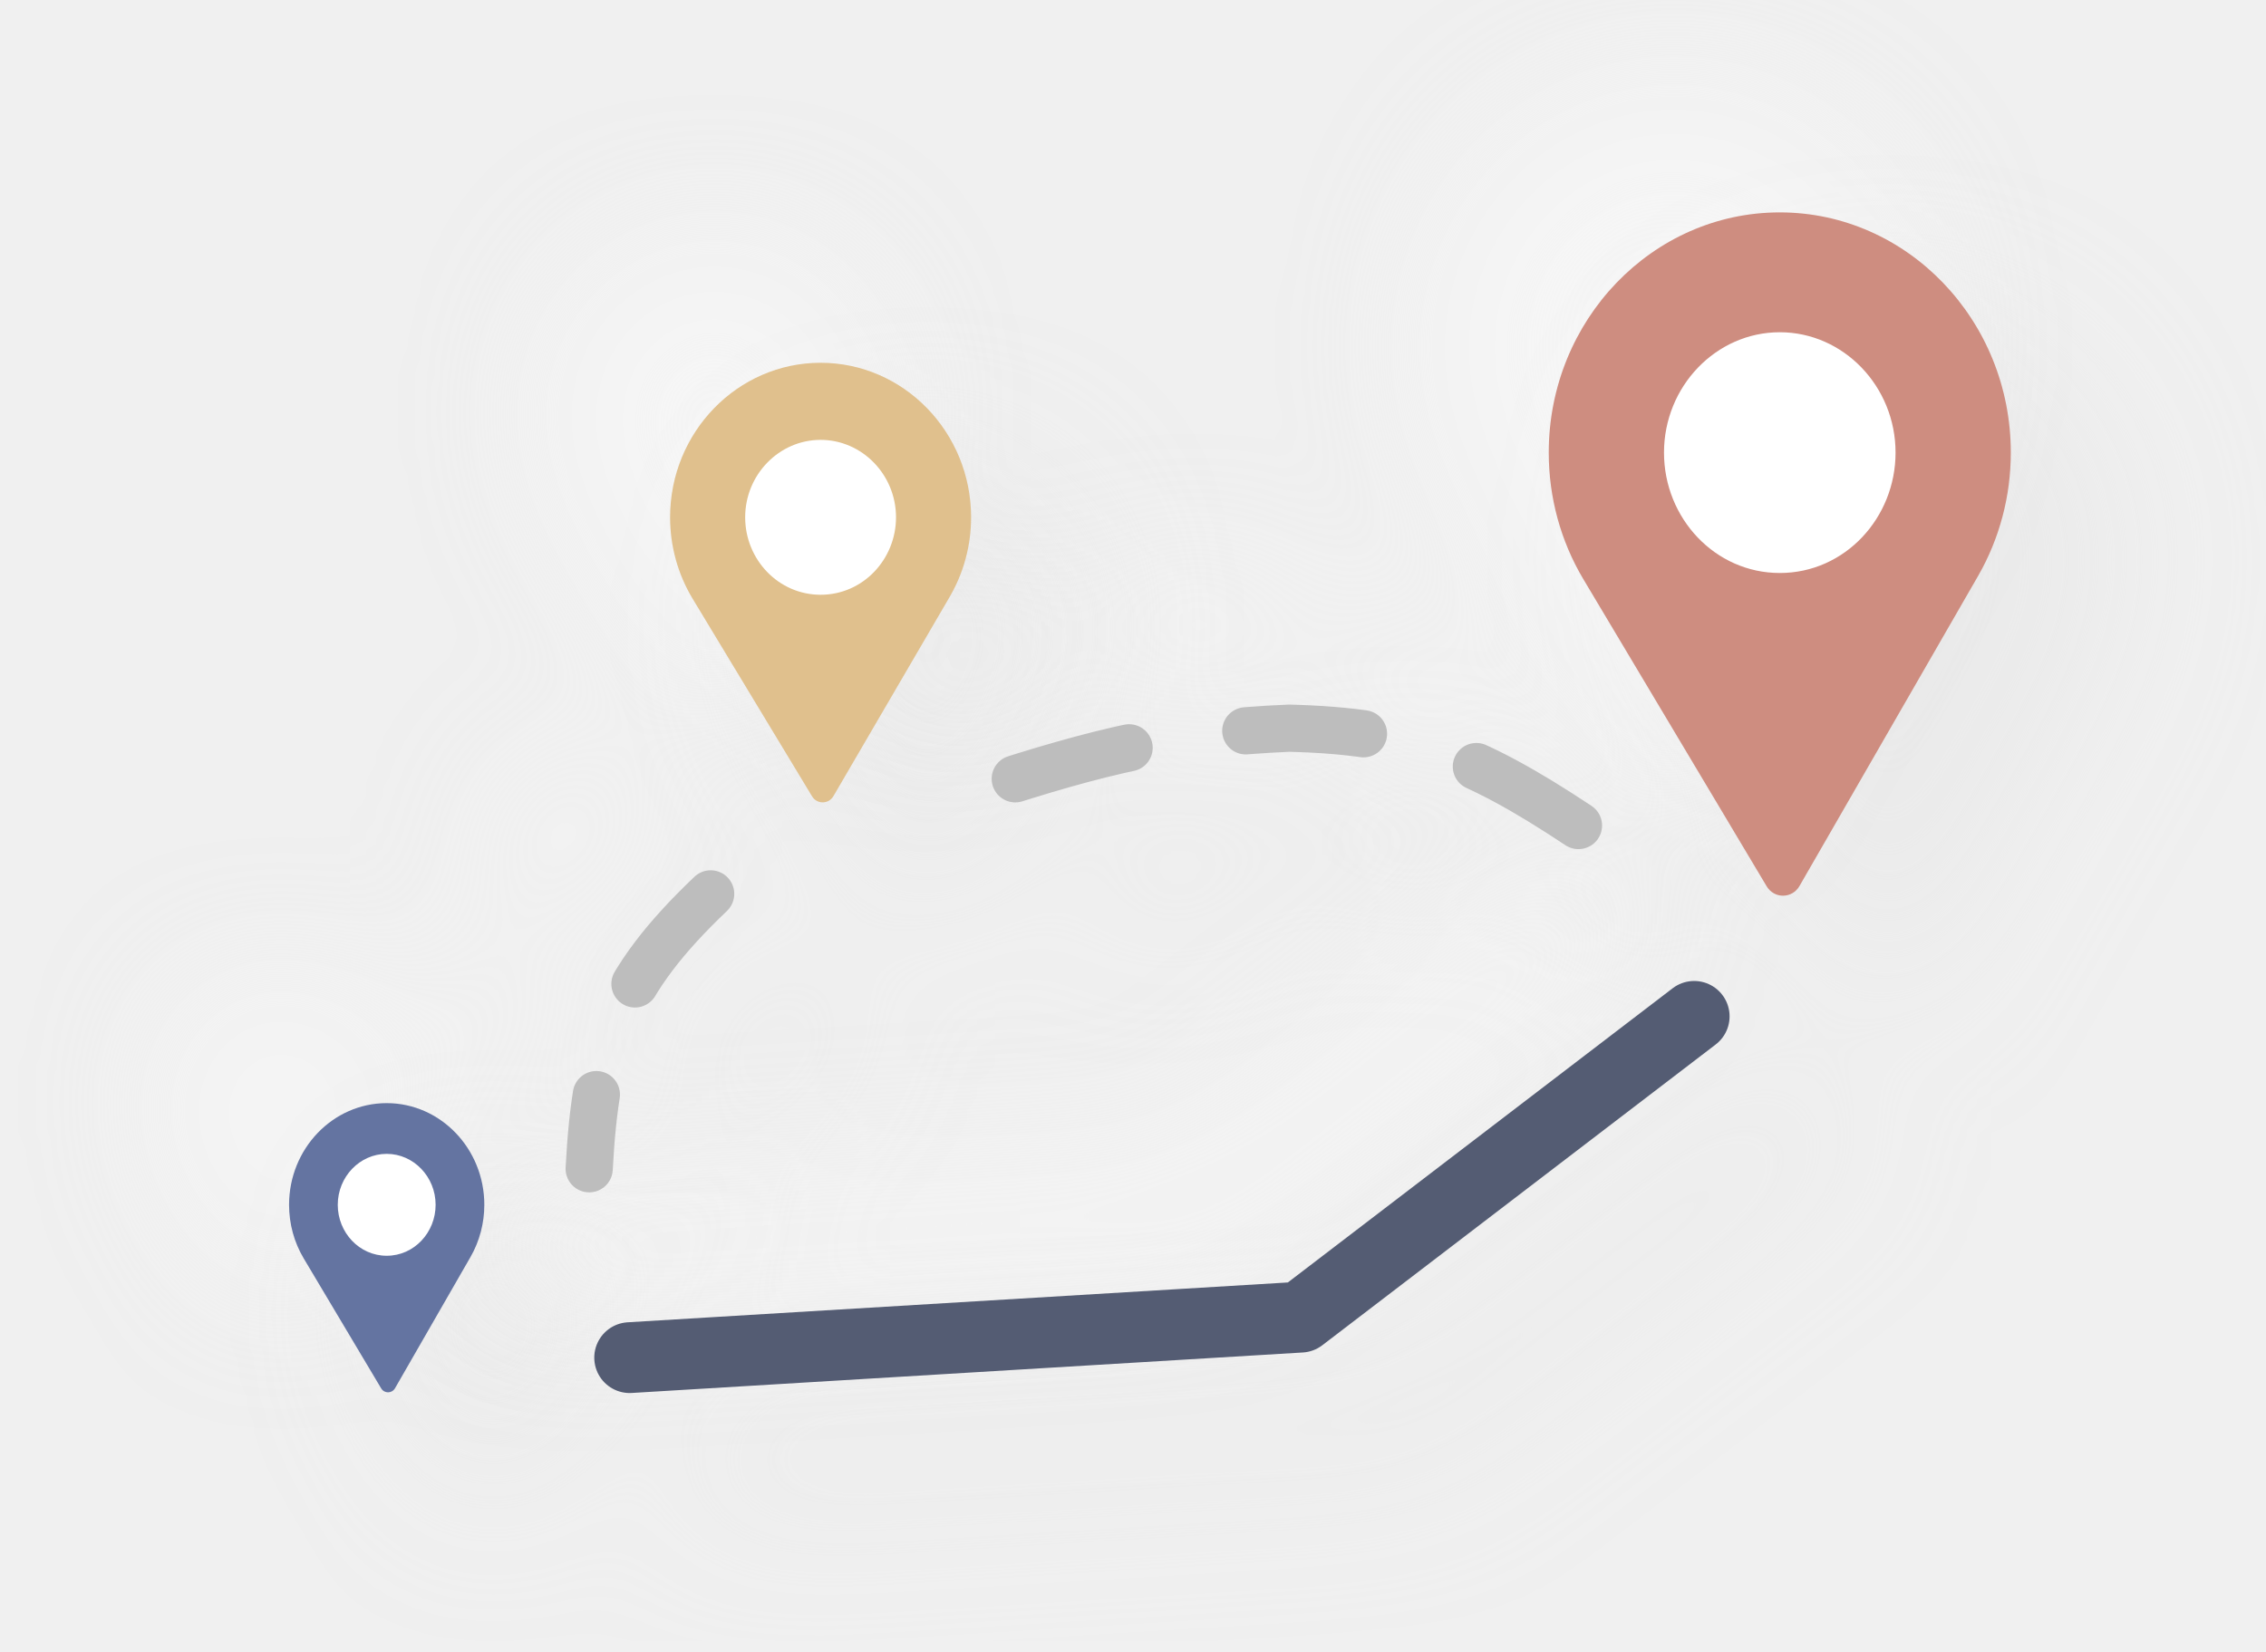
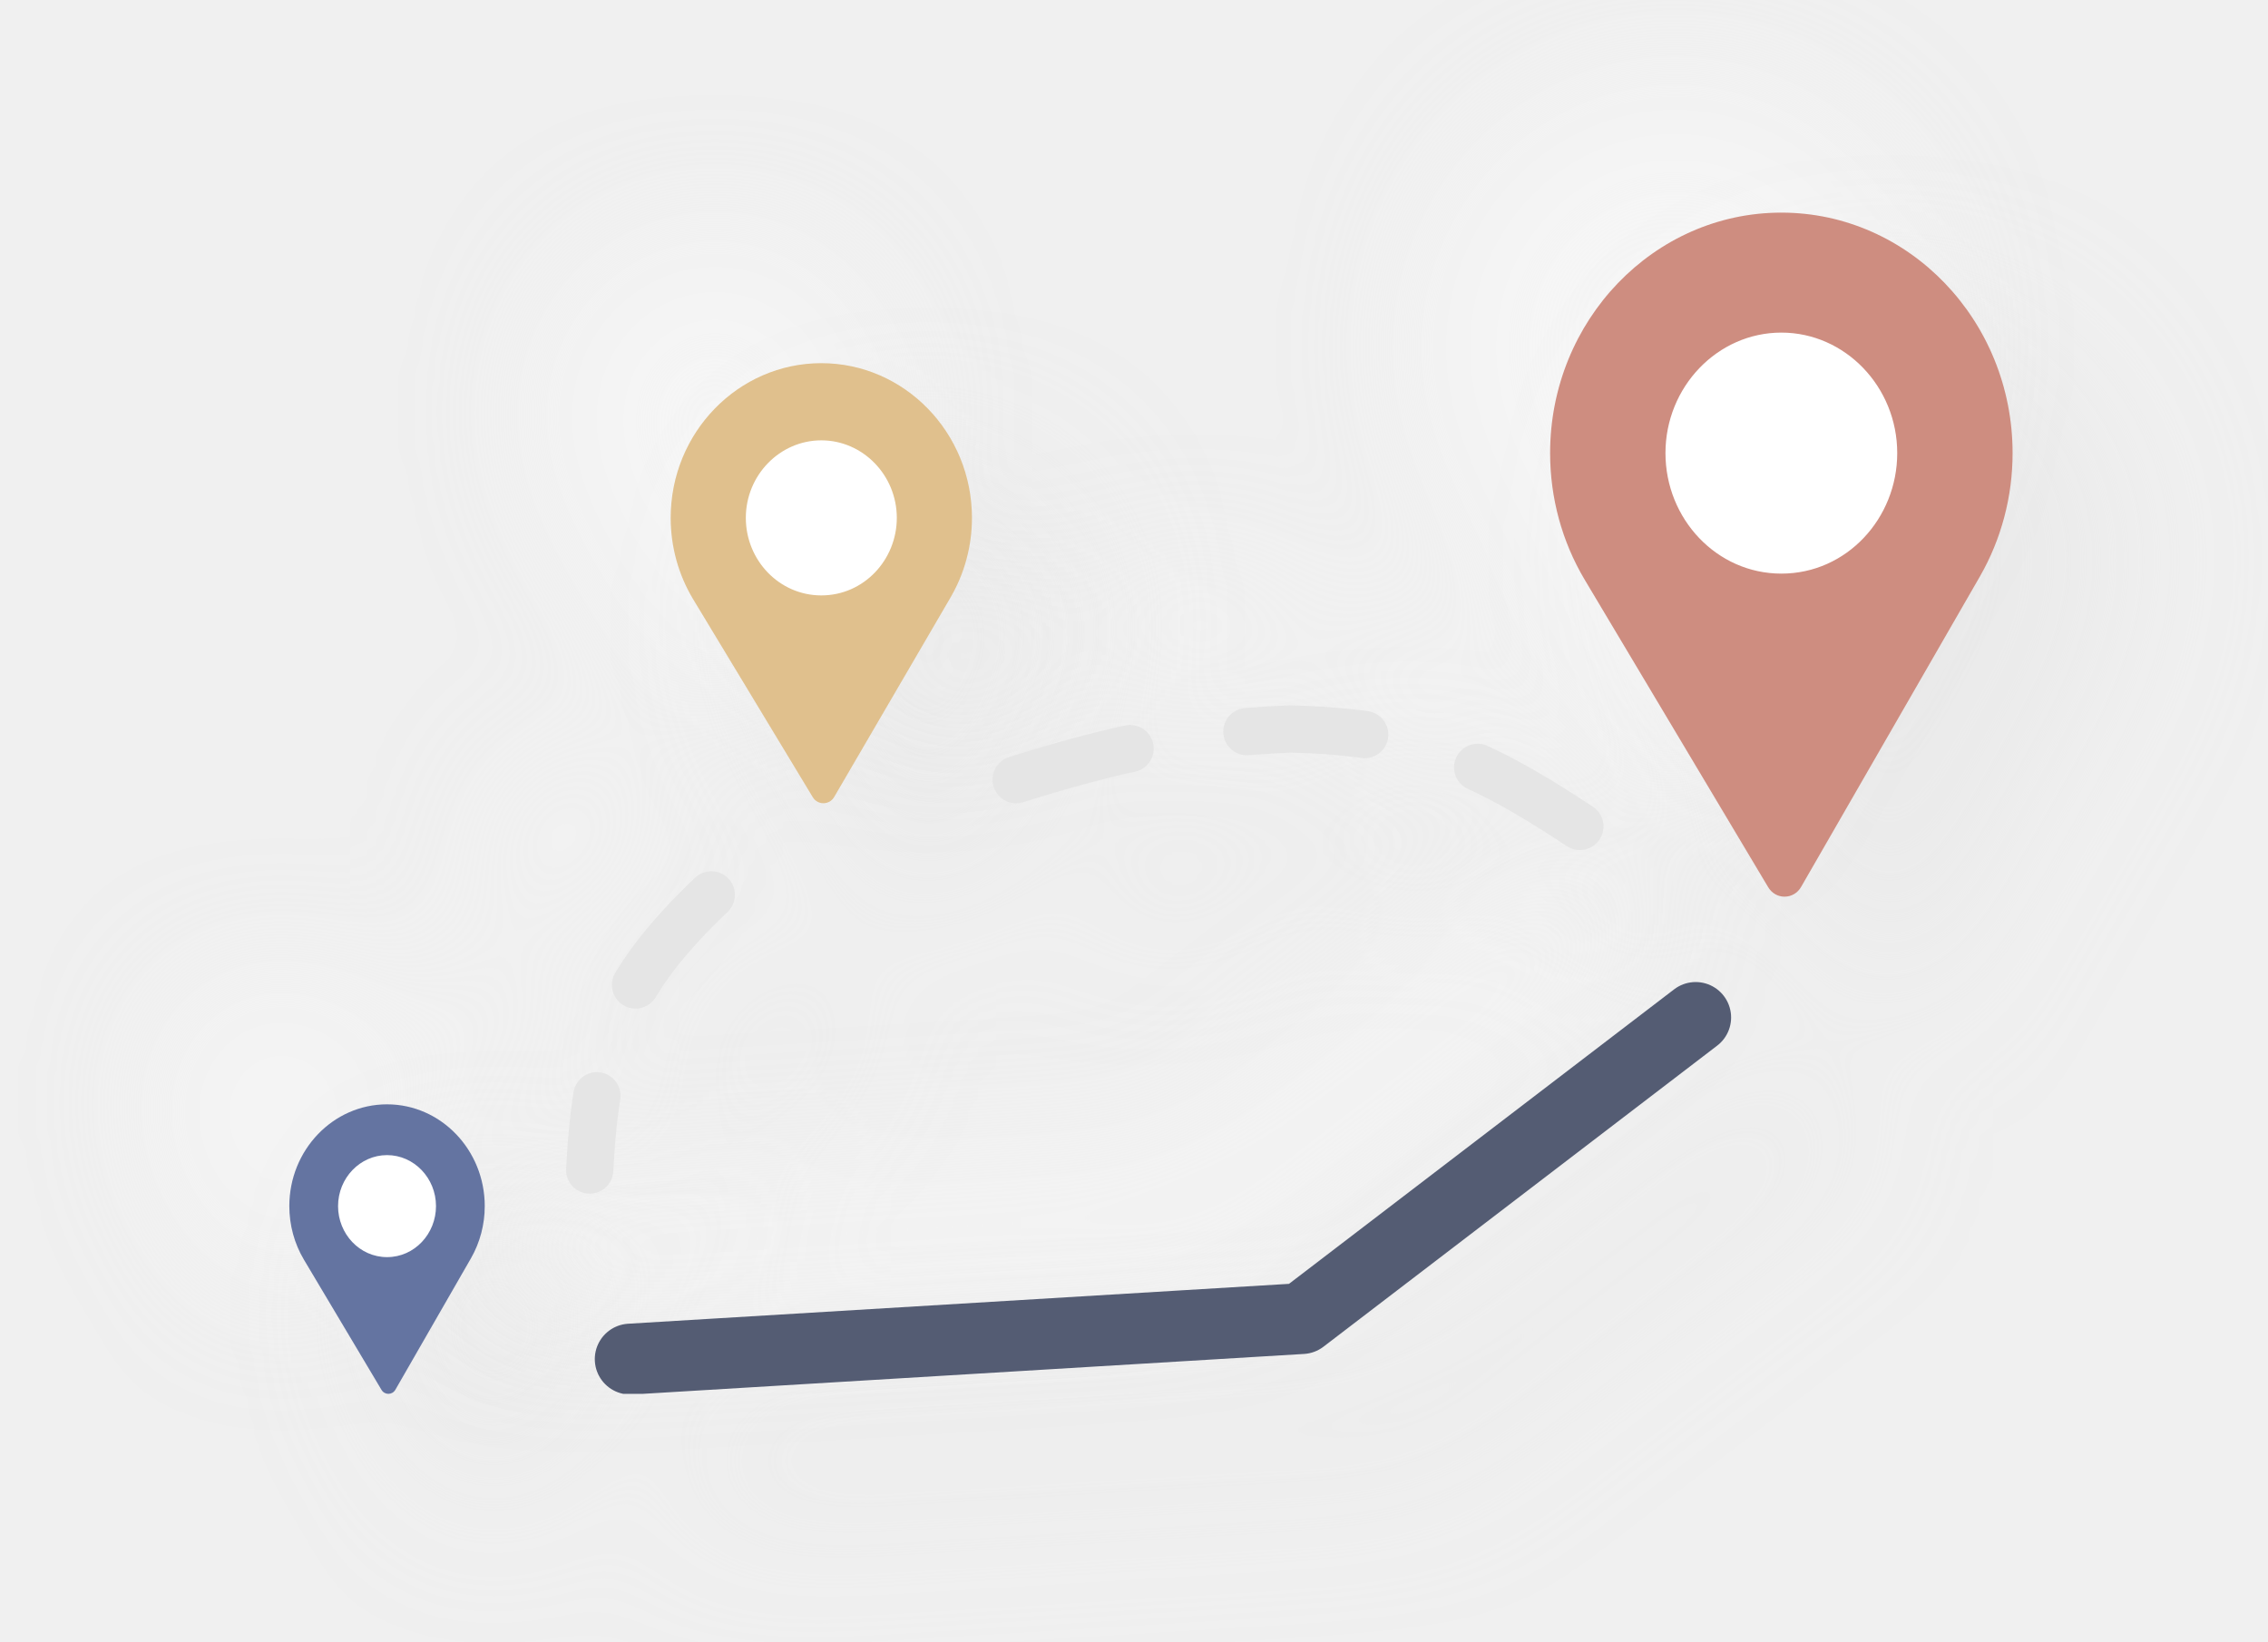
- <svg xmlns="http://www.w3.org/2000/svg" width="192" height="140" viewBox="0 0 192 140" fill="none">
+ <svg xmlns="http://www.w3.org/2000/svg" width="192" height="139" viewBox="0 0 192 139" fill="none">
  <g filter="url(#filter0_dd)">
-     <path d="M53.353 115.059L110.216 111.627L143.549 86.137" stroke="#545C73" stroke-width="6" stroke-linecap="round" stroke-linejoin="round" />
-     <path d="M133.745 69.964C124.668 63.949 119.404 61.971 109.235 61.713C99.506 62.139 93.417 63.549 82.765 67.052" stroke="#BDBDBD" stroke-width="4" stroke-linecap="round" stroke-linejoin="round" stroke-dasharray="10 10" />
-     <path d="M60.216 75.756C52.383 83.216 50.474 88.468 49.922 99.052" stroke="#BDBDBD" stroke-width="4" stroke-linecap="round" stroke-linejoin="round" stroke-dasharray="10 10" />
    <g clip-path="url(#clip0)">
-       <path d="M150.596 27.008C144.681 27.008 139.872 32.01 139.872 38.161C139.872 44.342 144.673 49.314 150.596 49.314C156.625 49.314 161.32 44.248 161.32 38.161C161.32 32.01 156.51 27.008 150.596 27.008Z" fill="white" />
-       <path d="M150.802 18C140.007 18 131.226 27.132 131.226 38.359C131.226 42.151 132.236 45.853 134.146 49.064L149.687 75.107C150.331 76.189 151.851 76.173 152.475 75.084L167.619 48.788C169.422 45.646 170.378 42.039 170.378 38.359C170.378 27.132 161.597 18 150.802 18ZM150.802 48.561C145.327 48.561 140.992 43.926 140.992 38.359C140.992 32.746 145.405 28.157 150.802 28.157C156.199 28.157 160.612 32.746 160.612 38.359C160.612 43.877 156.336 48.561 150.802 48.561Z" fill="#CE8D80" />
-     </g>
-     <g clip-path="url(#clip1)">
-       <path d="M32.678 97.303C30.178 97.303 28.146 99.42 28.146 102.023C28.146 104.639 30.175 106.744 32.678 106.744C35.225 106.744 37.209 104.599 37.209 102.023C37.209 99.42 35.177 97.303 32.678 97.303Z" fill="white" />
-       <path d="M32.765 93.49C28.203 93.49 24.493 97.355 24.493 102.107C24.493 103.712 24.919 105.279 25.727 106.638L32.294 117.66C32.566 118.118 33.208 118.111 33.472 117.65L39.871 106.521C40.633 105.191 41.037 103.664 41.037 102.107C41.037 97.355 37.326 93.49 32.765 93.49ZM32.765 106.425C30.451 106.425 28.619 104.463 28.619 102.107C28.619 99.731 30.484 97.789 32.765 97.789C35.045 97.789 36.91 99.731 36.91 102.107C36.91 104.442 35.103 106.425 32.765 106.425Z" fill="#6474A1" />
-     </g>
-     <g clip-path="url(#clip2)">
-       <path d="M69.395 36.54C65.542 36.54 62.409 39.758 62.409 43.715C62.409 47.691 65.537 50.89 69.395 50.89C73.323 50.89 76.381 47.631 76.381 43.715C76.381 39.758 73.248 36.54 69.395 36.54Z" fill="white" />
-       <path d="M69.529 30.745C62.497 30.745 56.777 36.62 56.777 43.843C56.777 46.282 57.435 48.663 58.679 50.729L68.803 67.484C69.223 68.18 70.213 68.169 70.619 67.469L80.485 50.552C81.659 48.53 82.282 46.21 82.282 43.843C82.282 36.62 76.562 30.745 69.529 30.745ZM69.529 50.406C65.963 50.406 63.139 47.424 63.139 43.843C63.139 40.231 66.013 37.279 69.529 37.279C73.046 37.279 75.92 40.231 75.92 43.843C75.92 47.392 73.134 50.406 69.529 50.406Z" fill="#E0C08D" />
+       <path d="M53.353 115.059L110.216 111.627L143.549 86.137" stroke="#545C73" stroke-width="6" stroke-linecap="round" stroke-linejoin="round" />
+       <path d="M133.745 69.964C124.668 63.949 119.404 61.971 109.235 61.713C99.506 62.139 93.417 63.549 82.765 67.052" stroke="#E5E5E5" stroke-width="4" stroke-linecap="round" stroke-linejoin="round" stroke-dasharray="10 10" />
+       <path d="M60.216 75.756C52.383 83.216 50.474 88.468 49.922 99.052" stroke="#E5E5E5" stroke-width="4" stroke-linecap="round" stroke-linejoin="round" stroke-dasharray="10 10" />
+       <g clip-path="url(#clip1)">
+         <path d="M150.596 27.008C144.681 27.008 139.872 32.01 139.872 38.161C139.872 44.342 144.673 49.314 150.596 49.314C156.625 49.314 161.32 44.248 161.32 38.161C161.32 32.01 156.51 27.008 150.596 27.008Z" fill="white" />
+         <path d="M150.802 18C140.007 18 131.226 27.132 131.226 38.359C131.226 42.151 132.236 45.853 134.146 49.064L149.687 75.107C150.331 76.189 151.851 76.173 152.475 75.084L167.619 48.788C169.422 45.646 170.378 42.039 170.378 38.359C170.378 27.132 161.597 18 150.802 18ZM150.802 48.561C145.327 48.561 140.992 43.926 140.992 38.359C140.992 32.746 145.405 28.157 150.802 28.157C156.199 28.157 160.612 32.746 160.612 38.359C160.612 43.877 156.336 48.561 150.802 48.561Z" fill="#CE8D80" />
+       </g>
+       <g clip-path="url(#clip2)">
+         <path d="M32.678 97.303C30.178 97.303 28.146 99.42 28.146 102.023C28.146 104.639 30.175 106.744 32.678 106.744C35.225 106.744 37.209 104.599 37.209 102.023C37.209 99.42 35.177 97.303 32.678 97.303Z" fill="white" />
+         <path d="M32.765 93.49C28.203 93.49 24.493 97.355 24.493 102.107C24.493 103.712 24.919 105.279 25.727 106.638L32.294 117.66C32.566 118.118 33.208 118.111 33.472 117.65L39.871 106.521C40.633 105.191 41.037 103.664 41.037 102.107C41.037 97.355 37.326 93.49 32.765 93.49ZM32.765 106.425C30.451 106.425 28.619 104.463 28.619 102.107C28.619 99.731 30.484 97.789 32.765 97.789C35.045 97.789 36.91 99.731 36.91 102.107C36.91 104.442 35.103 106.425 32.765 106.425Z" fill="#6474A1" />
+       </g>
+       <g clip-path="url(#clip3)">
+         <path d="M69.395 36.54C65.542 36.54 62.409 39.758 62.409 43.715C62.409 47.691 65.537 50.89 69.395 50.89C73.323 50.89 76.381 47.631 76.381 43.715C76.381 39.758 73.248 36.54 69.395 36.54Z" fill="white" />
+         <path d="M69.529 30.745C62.497 30.745 56.777 36.62 56.777 43.843C56.777 46.282 57.435 48.663 58.679 50.729L68.803 67.484C69.223 68.18 70.213 68.169 70.619 67.469L80.485 50.552C81.659 48.53 82.282 46.21 82.282 43.843C82.282 36.62 76.562 30.745 69.529 30.745ZM69.529 50.406C65.963 50.406 63.139 47.424 63.139 43.843C63.139 40.231 66.013 37.279 69.529 37.279C73.046 37.279 75.92 40.231 75.92 43.843C75.92 47.392 73.134 50.406 69.529 50.406Z" fill="#E0C08D" />
+       </g>
    </g>
  </g>
  <defs>
-     <filter id="filter0_dd" x="0" y="-3" width="192" height="142.059" filterUnits="userSpaceOnUse" color-interpolation-filters="sRGB">
+     <filter id="filter0_dd" x="0" y="-3" width="192" height="142" filterUnits="userSpaceOnUse" color-interpolation-filters="sRGB">
      <feFlood flood-opacity="0" result="BackgroundImageFix" />
      <feColorMatrix in="SourceAlpha" type="matrix" values="0 0 0 0 0 0 0 0 0 0 0 0 0 0 0 0 0 0 127 0" />
      <feOffset dx="9" dy="9" />
      <feGaussianBlur stdDeviation="6" />
      <feColorMatrix type="matrix" values="0 0 0 0 0.9 0 0 0 0 0.9 0 0 0 0 0.9 0 0 0 0.5 0" />
      <feBlend mode="normal" in2="BackgroundImageFix" result="effect1_dropShadow" />
      <feColorMatrix in="SourceAlpha" type="matrix" values="0 0 0 0 0 0 0 0 0 0 0 0 0 0 0 0 0 0 127 0" />
      <feOffset dx="-9" dy="-9" />
      <feGaussianBlur stdDeviation="6" />
      <feColorMatrix type="matrix" values="0 0 0 0 0.99 0 0 0 0 0.99 0 0 0 0 0.99 0 0 0 0.5 0" />
      <feBlend mode="normal" in2="effect1_dropShadow" result="effect2_dropShadow" />
      <feBlend mode="normal" in="SourceGraphic" in2="effect2_dropShadow" result="shape" />
    </filter>
    <clipPath id="clip0">
+       <rect x="21" y="18" width="150" height="100" fill="white" />
+     </clipPath>
+     <clipPath id="clip1">
      <rect x="131" y="18" width="40" height="58" fill="white" />
    </clipPath>
-     <clipPath id="clip1">
+     <clipPath id="clip2">
      <rect x="21" y="93.49" width="23.529" height="24.51" fill="white" />
    </clipPath>
-     <clipPath id="clip2">
+     <clipPath id="clip3">
      <rect x="51.392" y="30.745" width="36.275" height="37.255" fill="white" />
    </clipPath>
  </defs>
</svg>
